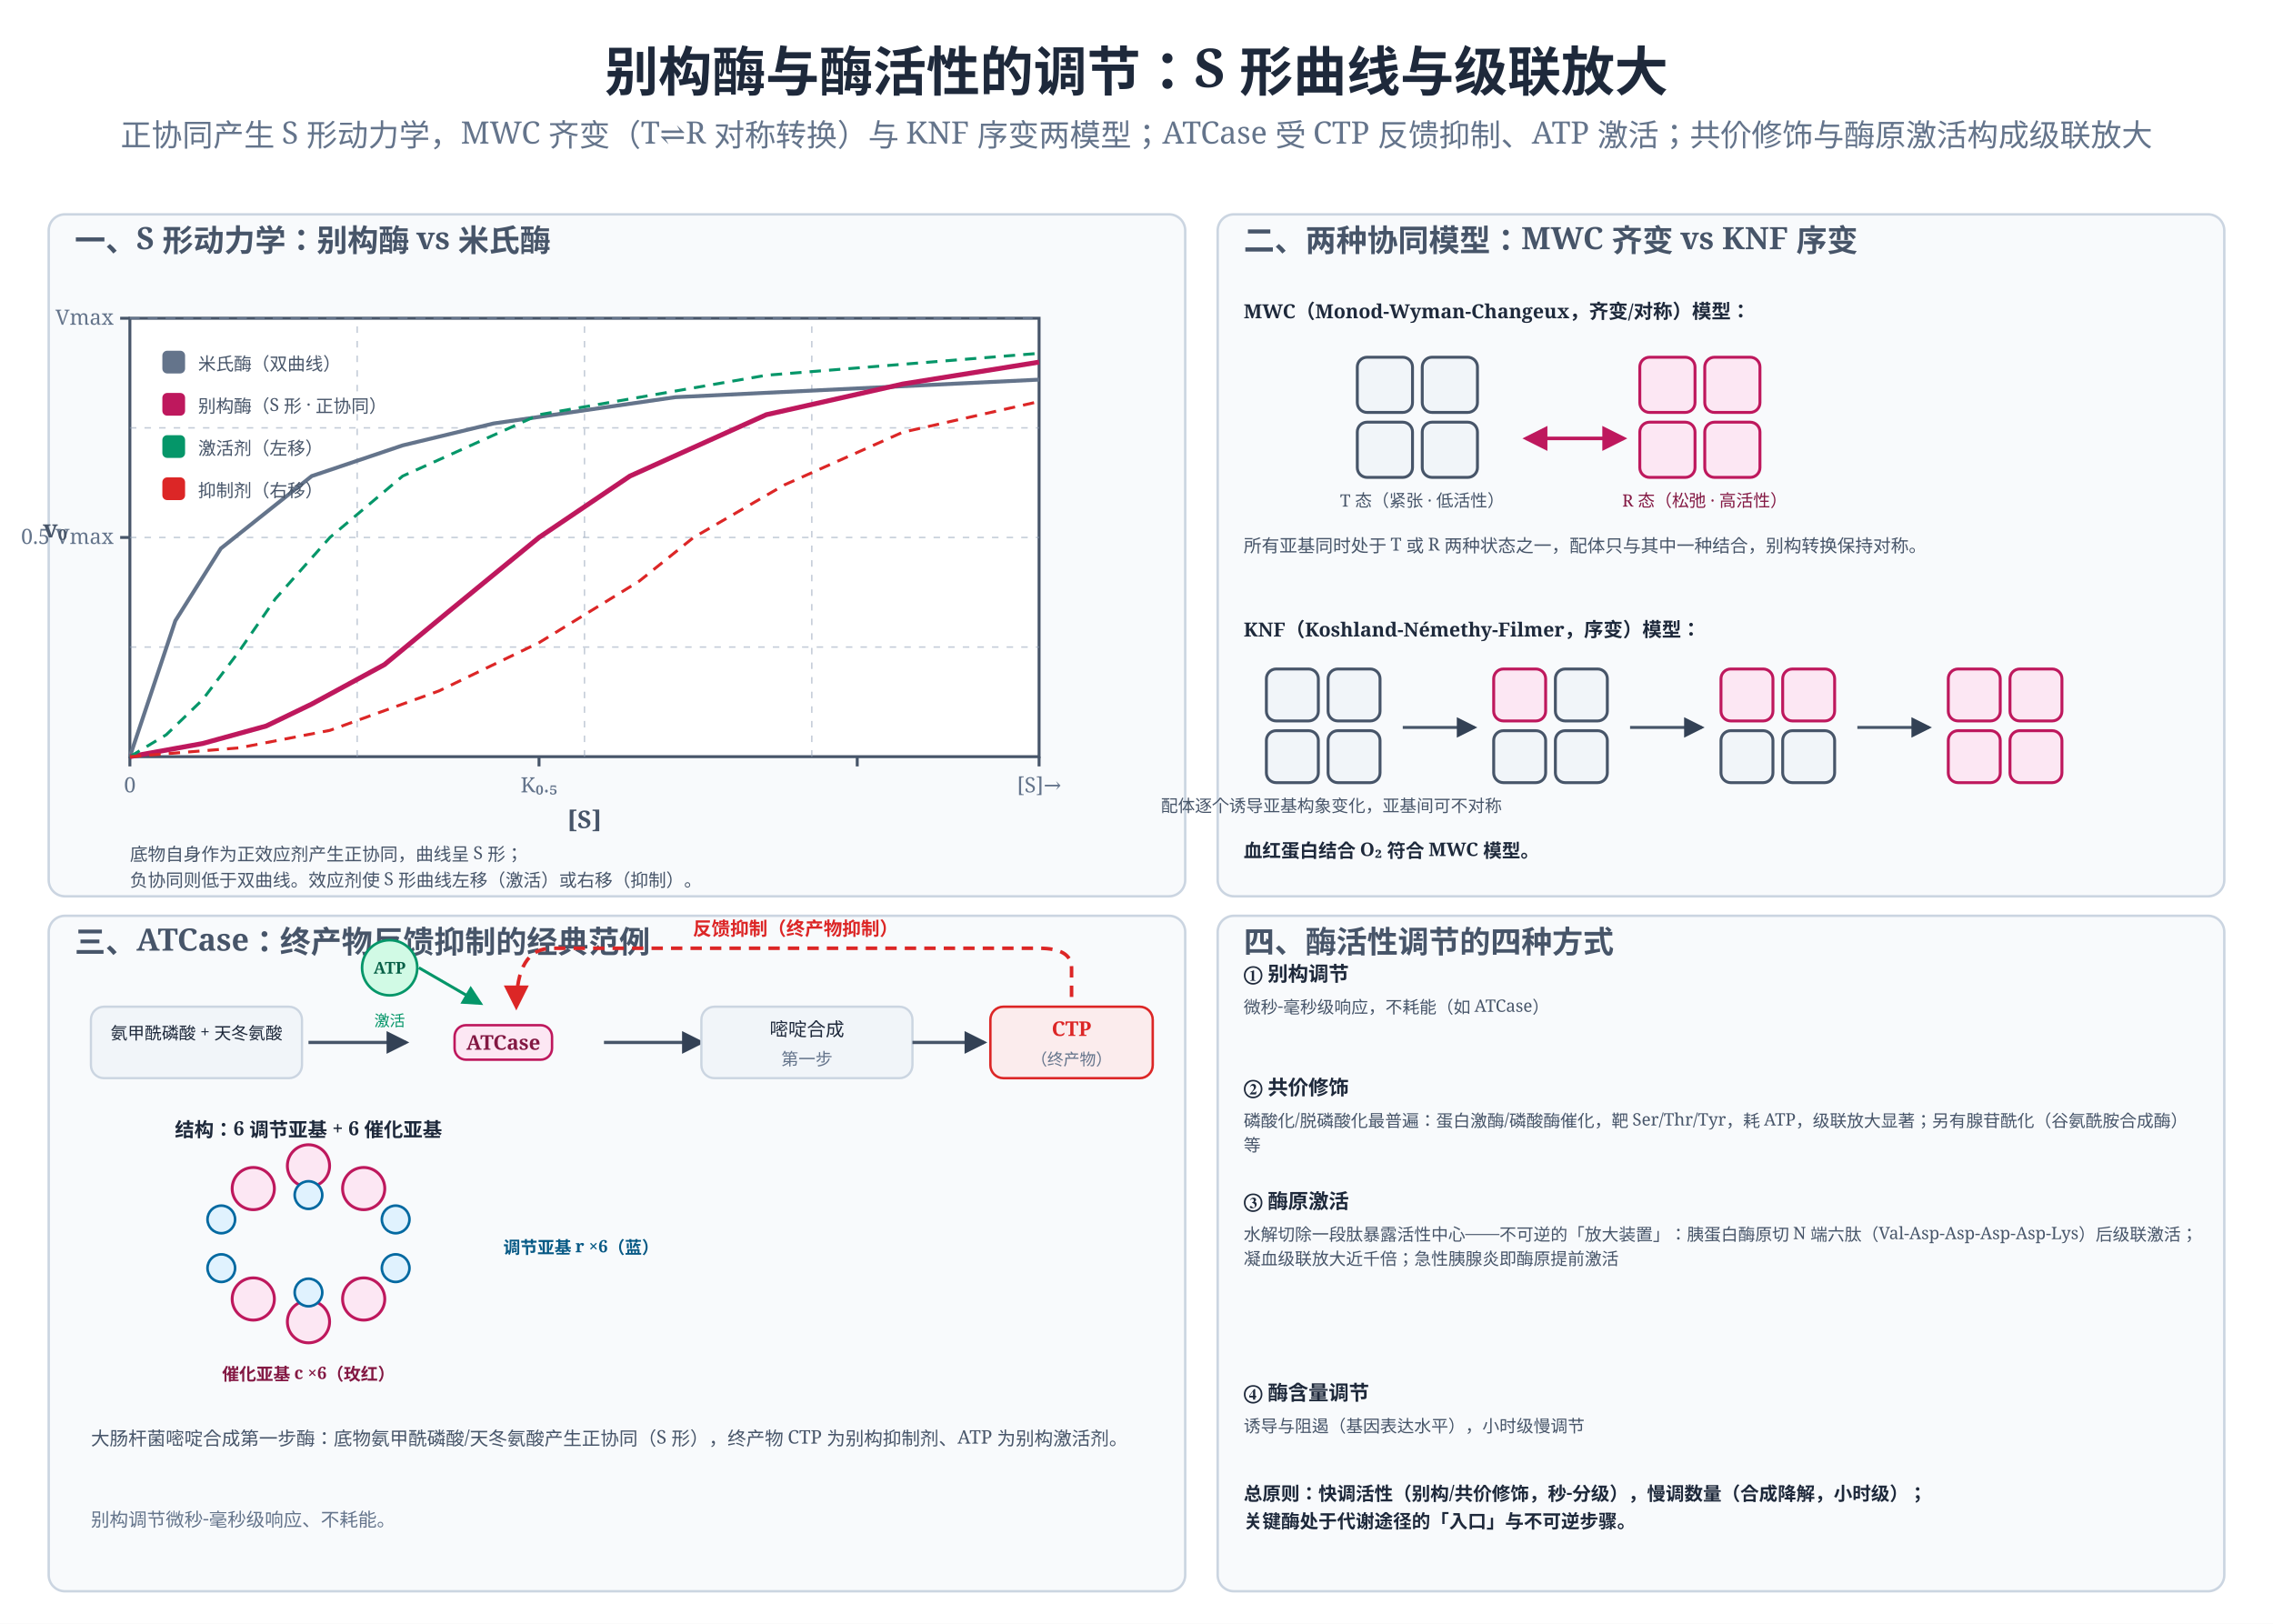
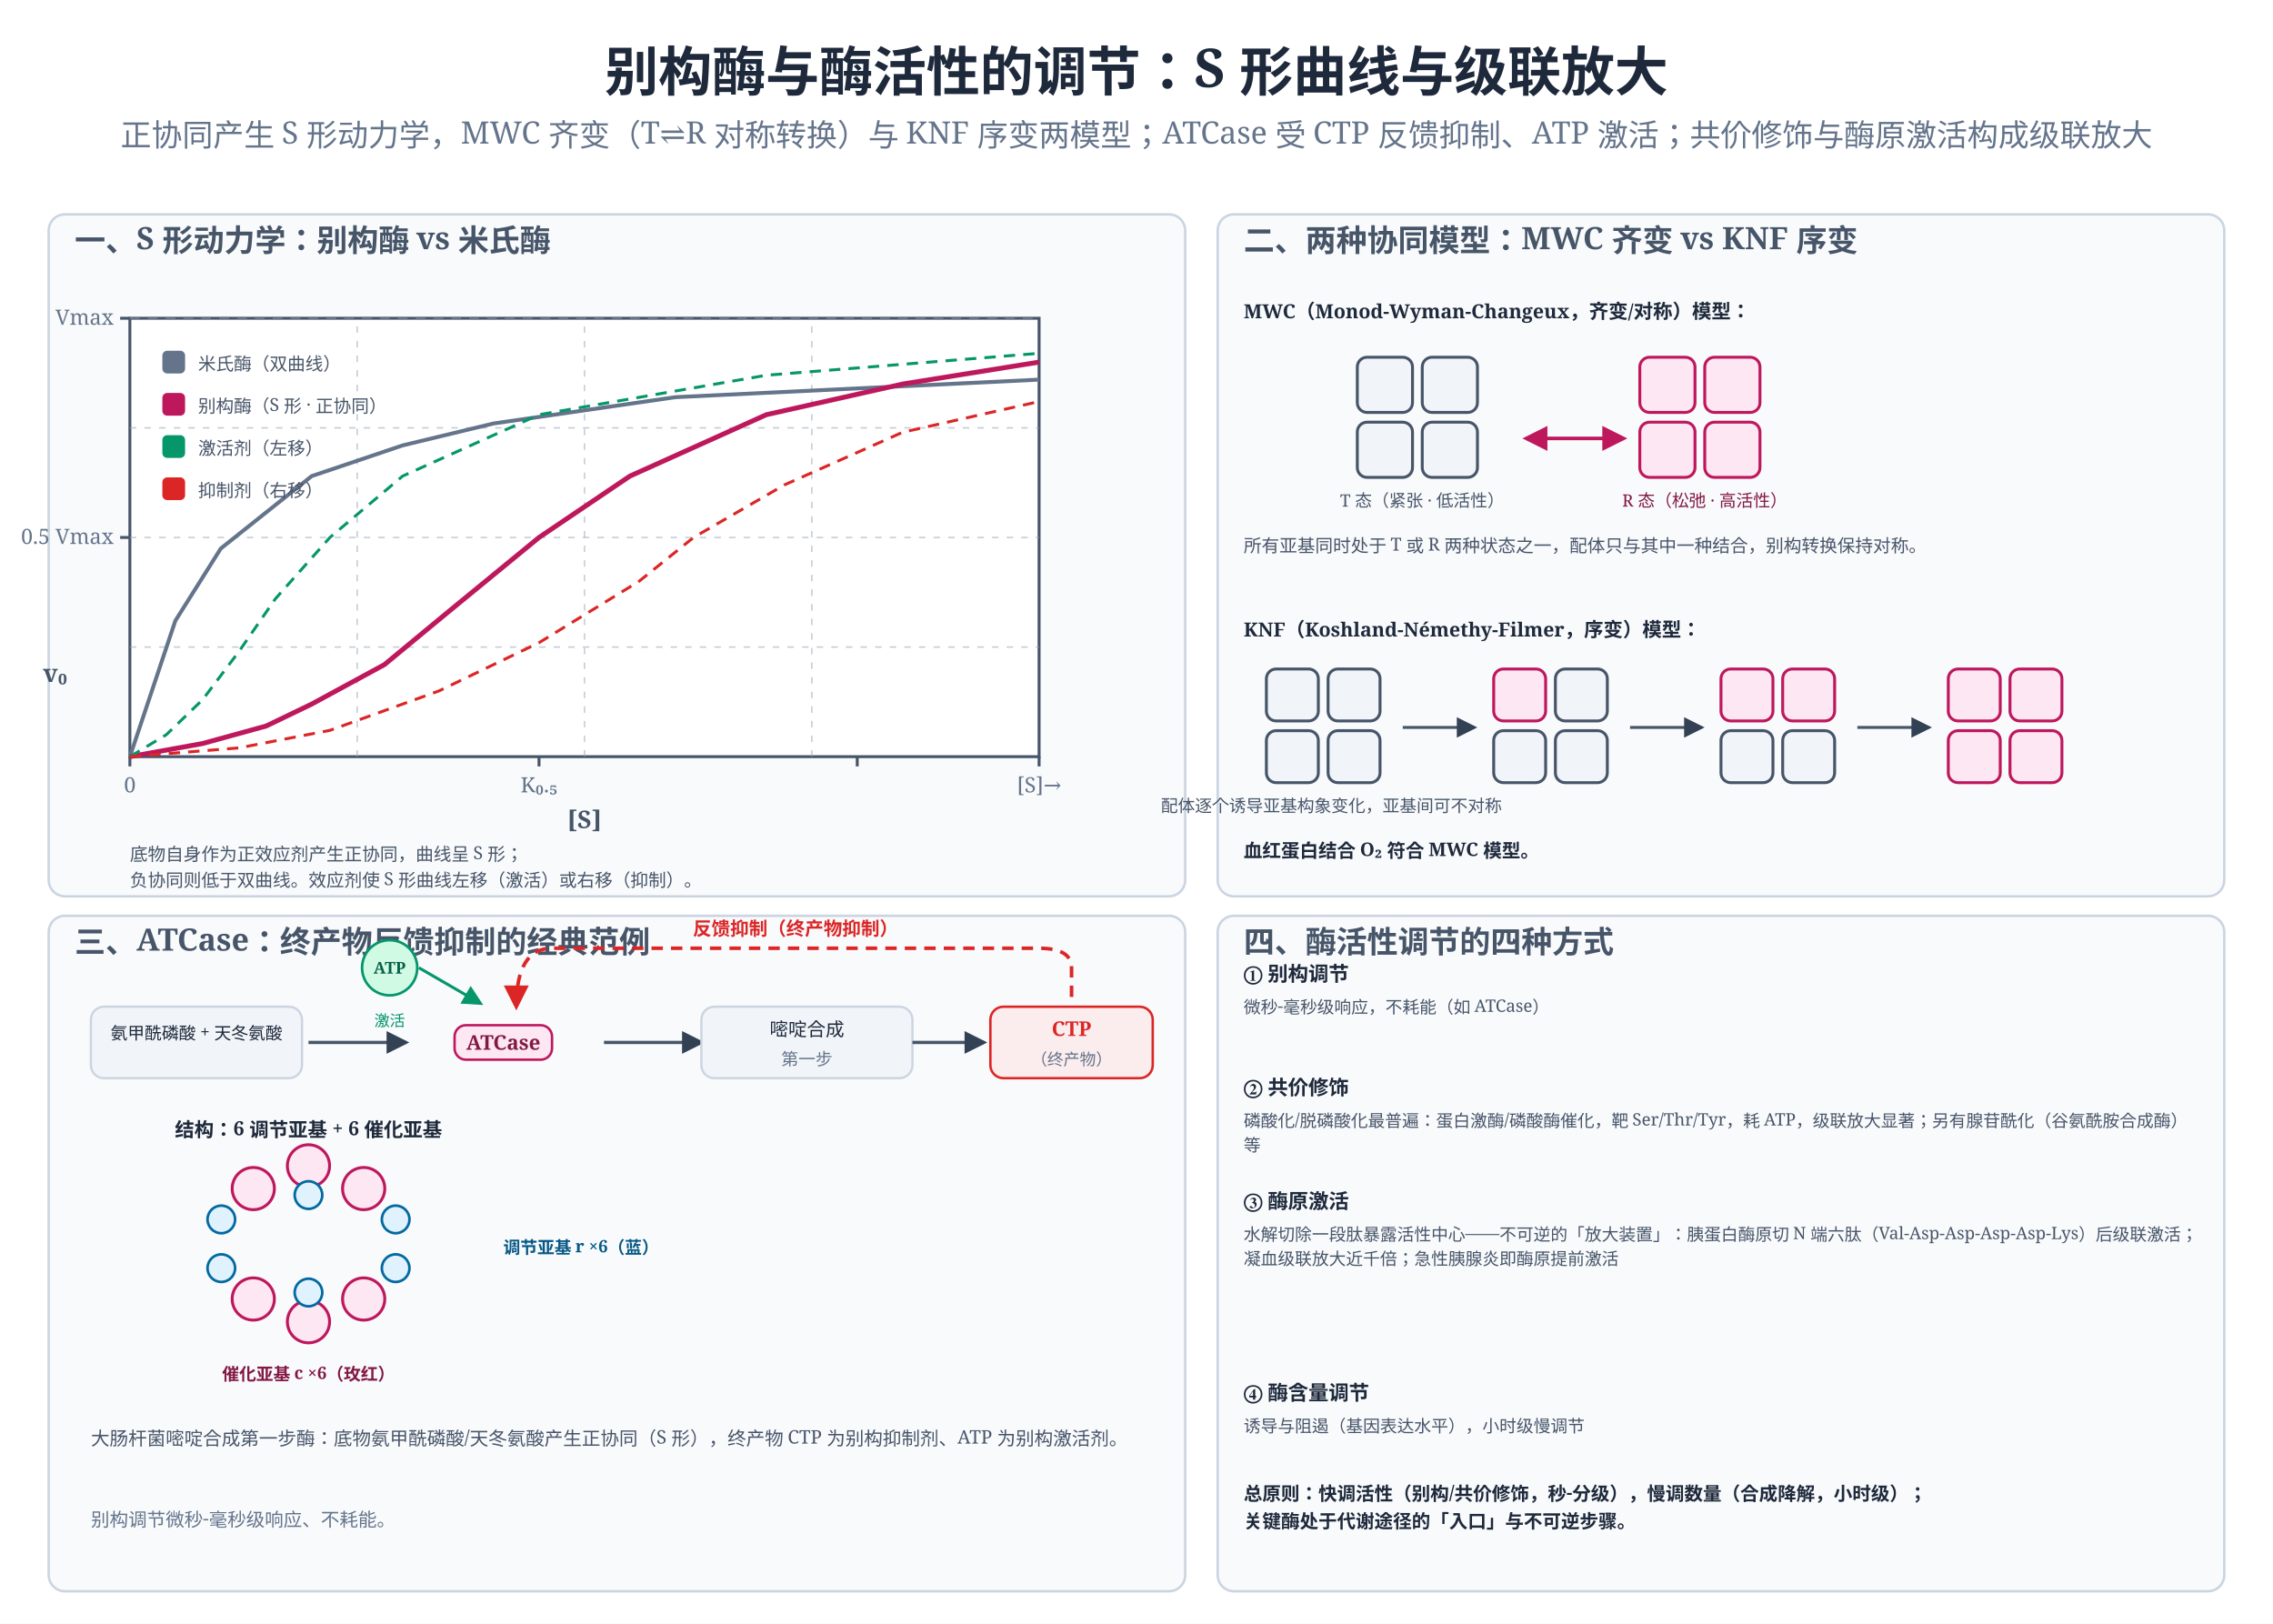
<svg xmlns="http://www.w3.org/2000/svg" width="1400" height="1000" viewBox="0 0 1400 1000" font-family="Noto Serif SC, LXGW WenKai, Songti SC, serif">
  <defs>
    <marker id="arr-ink" viewBox="0 0 10 10" refX="8.5" refY="5" markerWidth="7" markerHeight="7" orient="auto-start-reverse">
      <path d="M0,0 L10,5 L0,10 z" fill="#334155" />
    </marker>
    <marker id="arr-dna" viewBox="0 0 10 10" refX="8.5" refY="5" markerWidth="7" markerHeight="7" orient="auto-start-reverse">
      <path d="M0,0 L10,5 L0,10 z" fill="#0f766e" />
    </marker>
    <marker id="arr-rna" viewBox="0 0 10 10" refX="8.5" refY="5" markerWidth="7" markerHeight="7" orient="auto-start-reverse">
      <path d="M0,0 L10,5 L0,10 z" fill="#b45309" />
    </marker>
    <marker id="arr-pro" viewBox="0 0 10 10" refX="8.5" refY="5" markerWidth="7" markerHeight="7" orient="auto-start-reverse">
      <path d="M0,0 L10,5 L0,10 z" fill="#6d28d9" />
    </marker>
    <marker id="arr-enz" viewBox="0 0 10 10" refX="8.5" refY="5" markerWidth="7" markerHeight="7" orient="auto-start-reverse">
      <path d="M0,0 L10,5 L0,10 z" fill="#be185d" />
    </marker>
    <marker id="arr-acc" viewBox="0 0 10 10" refX="8.5" refY="5" markerWidth="7" markerHeight="7" orient="auto-start-reverse">
      <path d="M0,0 L10,5 L0,10 z" fill="#0369a1" />
    </marker>
    <marker id="arr-ok" viewBox="0 0 10 10" refX="8.5" refY="5" markerWidth="7" markerHeight="7" orient="auto-start-reverse">
      <path d="M0,0 L10,5 L0,10 z" fill="#059669" />
    </marker>
    <marker id="arr-warn" viewBox="0 0 10 10" refX="8.5" refY="5" markerWidth="7" markerHeight="7" orient="auto-start-reverse">
      <path d="M0,0 L10,5 L0,10 z" fill="#b45309" />
    </marker>
    <marker id="arr-bad" viewBox="0 0 10 10" refX="8.5" refY="5" markerWidth="7" markerHeight="7" orient="auto-start-reverse">
      <path d="M0,0 L10,5 L0,10 z" fill="#dc2626" />
    </marker>
    <marker id="arr-mute" viewBox="0 0 10 10" refX="8.5" refY="5" markerWidth="7" markerHeight="7" orient="auto-start-reverse">
      <path d="M0,0 L10,5 L0,10 z" fill="#94a3b8" />
    </marker>
  </defs>
  <rect x="0" y="0" width="1400" height="1000" fill="#ffffff" />
  <text x="700" y="56" text-anchor="middle" font-size="33" font-weight="700" fill="#1e293b">别构酶与酶活性的调节：S 形曲线与级联放大</text>
  <text x="700" y="90" text-anchor="middle" font-size="19" fill="#64748b">正协同产生 S 形动力学，MWC 齐变（T⇌R 对称转换）与 KNF 序变两模型；ATCase 受 CTP 反馈抑制、ATP 激活；共价修饰与酶原激活构成级联放大</text>
  <rect x="30" y="132" width="700" height="420" rx="10" fill="#f8fafc" stroke="#cbd5e1" stroke-width="1.5" />
  <text x="46" y="154.84" font-size="19" fill="#475569" font-weight="700">一、S 形动力学：别构酶 vs 米氏酶</text>
  <rect x="80" y="196" width="560" height="270" fill="#ffffff" stroke="#475569" stroke-width="1.8" />
  <line x1="80" y1="398.5" x2="640" y2="398.5" stroke="#94a3b8" stroke-width="0.9" stroke-dasharray="4 5" opacity="0.55" />
  <line x1="220" y1="466" x2="220" y2="196" stroke="#94a3b8" stroke-width="0.9" stroke-dasharray="4 5" opacity="0.55" />
  <line x1="80" y1="331" x2="640" y2="331" stroke="#94a3b8" stroke-width="0.9" stroke-dasharray="4 5" opacity="0.55" />
  <line x1="360" y1="466" x2="360" y2="196" stroke="#94a3b8" stroke-width="0.9" stroke-dasharray="4 5" opacity="0.55" />
  <line x1="80" y1="263.5" x2="640" y2="263.5" stroke="#94a3b8" stroke-width="0.9" stroke-dasharray="4 5" opacity="0.55" />
  <line x1="500" y1="466" x2="500" y2="196" stroke="#94a3b8" stroke-width="0.9" stroke-dasharray="4 5" opacity="0.55" />
  <line x1="80" y1="466" x2="80" y2="472" stroke="#475569" stroke-width="1.8" />
  <text x="80" y="488" font-size="13" fill="#64748b" text-anchor="middle">0</text>
  <line x1="332" y1="466" x2="332" y2="472" stroke="#475569" stroke-width="1.8" />
  <text x="332" y="488" font-size="13" fill="#64748b" text-anchor="middle">K₀.₅</text>
  <line x1="528" y1="466" x2="528" y2="472" stroke="#475569" stroke-width="1.8" />
  <line x1="640" y1="466" x2="640" y2="472" stroke="#475569" stroke-width="1.8" />
  <text x="640" y="488" font-size="13" fill="#64748b" text-anchor="middle">[S]→</text>
  <line x1="74" y1="196" x2="80" y2="196" stroke="#475569" stroke-width="1.8" />
  <text x="70" y="200" font-size="13" fill="#64748b" text-anchor="end">Vmax</text>
  <line x1="74" y1="331" x2="80" y2="331" stroke="#475569" stroke-width="1.8" />
  <text x="70" y="335" font-size="13" fill="#64748b" text-anchor="end">0.5 Vmax</text>
  <text x="360" y="510" font-size="15" fill="#475569" text-anchor="middle" font-weight="600">[S]</text>
-   <text x="34" y="331" font-size="15" fill="#475569" text-anchor="middle" font-weight="600">v₀</text>
+   <text x="34" y="420" font-size="15" fill="#475569" text-anchor="middle" font-weight="600">v₀</text>
  <line x1="80" y1="196" x2="640" y2="196" stroke="#64748b" stroke-width="1.2" stroke-dasharray="6 5" />
  <path d="M80.0,466.0 L108.0,382.3 L136.0,337.8 L192.0,293.2 L248.0,274.3 L304.0,260.8 L416.0,244.6 L640.0,233.8" fill="none" stroke="#64748b" stroke-width="2.4" />
  <path d="M80.0,466.0 L124.8,457.9 L164.0,447.1 L192.0,433.6 L236.8,409.3 L276.0,376.9 L332.0,331.0 L388.0,293.2 L472.0,255.4 L556.0,236.5 L640.0,223.0" fill="none" stroke="#be185d" stroke-width="3" />
  <path d="M80.0,466.0 L102.4,452.5 L124.8,430.9 L147.2,401.2 L169.6,368.8 L203.2,331.0 L248.0,293.2 L332.0,255.4 L472.0,231.1 L640.0,217.6" fill="none" stroke="#059669" stroke-width="1.8" stroke-dasharray="7 5" />
  <path d="M80.0,466.0 L147.2,460.6 L203.2,449.8 L270.4,425.5 L332.0,395.8 L393.6,358.0 L427.2,331.0 L483.2,298.6 L556.0,266.2 L640.0,247.3" fill="none" stroke="#dc2626" stroke-width="1.8" stroke-dasharray="7 5" />
  <rect x="100" y="216" width="14" height="14" rx="3" fill="#64748b" />
  <text x="122" y="228" font-size="11" fill="#475569">米氏酶（双曲线）</text>
  <rect x="100" y="242" width="14" height="14" rx="3" fill="#be185d" />
  <text x="122" y="254" font-size="11" fill="#475569">别构酶（S 形 · 正协同）</text>
  <rect x="100" y="268" width="14" height="14" rx="3" fill="#059669" />
  <text x="122" y="280" font-size="11" fill="#475569">激活剂（左移）</text>
  <rect x="100" y="294" width="14" height="14" rx="3" fill="#dc2626" />
  <text x="122" y="306" font-size="11" fill="#475569">抑制剂（右移）</text>
  <text x="80" y="530" font-size="11" fill="#475569">底物自身作为正效应剂产生正协同，曲线呈 S 形；</text>
  <text x="80" y="546" font-size="11" fill="#475569">负协同则低于双曲线。效应剂使 S 形曲线左移（激活）或右移（抑制）。</text>
  <rect x="750" y="132" width="620" height="420" rx="10" fill="#f8fafc" stroke="#cbd5e1" stroke-width="1.5" />
  <text x="766" y="154.84" font-size="19" fill="#475569" font-weight="700">二、两种协同模型：MWC 齐变 vs KNF 序变</text>
  <text x="766" y="196" font-size="12" fill="#1e293b" font-weight="700">MWC（Monod-Wyman-Changeux，齐变/对称）模型：</text>
  <rect x="836" y="220" width="34" height="34" rx="6" fill="#f1f5f9" stroke="#475569" stroke-width="1.8" />
  <rect x="836" y="260" width="34" height="34" rx="6" fill="#f1f5f9" stroke="#475569" stroke-width="1.8" />
  <rect x="876" y="220" width="34" height="34" rx="6" fill="#f1f5f9" stroke="#475569" stroke-width="1.8" />
  <rect x="876" y="260" width="34" height="34" rx="6" fill="#f1f5f9" stroke="#475569" stroke-width="1.8" />
  <text x="876" y="312" font-size="10.5" fill="#475569" text-anchor="middle">T 态（紧张 · 低活性）</text>
  <line x1="940" y1="270" x2="1000" y2="270" stroke="#be185d" stroke-width="2.2" marker-end="url(#arr-enz)" marker-start="url(#arr-enz)" />
  <rect x="1010" y="220" width="34" height="34" rx="6" fill="#fce7f3" stroke="#be185d" stroke-width="1.8" />
  <rect x="1010" y="260" width="34" height="34" rx="6" fill="#fce7f3" stroke="#be185d" stroke-width="1.8" />
  <rect x="1050" y="220" width="34" height="34" rx="6" fill="#fce7f3" stroke="#be185d" stroke-width="1.8" />
  <rect x="1050" y="260" width="34" height="34" rx="6" fill="#fce7f3" stroke="#be185d" stroke-width="1.8" />
  <text x="1050" y="312" font-size="10.5" fill="#831843" text-anchor="middle">R 态（松弛 · 高活性）</text>
  <text x="766" y="340" font-size="11" fill="#475569">所有亚基同时处于 T 或 R 两种状态之一，配体只与其中一种结合，别构转换保持对称。</text>
  <text x="766" y="392" font-size="12" fill="#1e293b" font-weight="700">KNF（Koshland-Némethy-Filmer，序变）模型：</text>
  <rect x="780" y="412" width="32" height="32" rx="6" fill="#f1f5f9" stroke="#475569" stroke-width="1.8" />
  <rect x="818" y="412" width="32" height="32" rx="6" fill="#f1f5f9" stroke="#475569" stroke-width="1.8" />
  <rect x="780" y="450" width="32" height="32" rx="6" fill="#f1f5f9" stroke="#475569" stroke-width="1.8" />
  <rect x="818" y="450" width="32" height="32" rx="6" fill="#f1f5f9" stroke="#475569" stroke-width="1.8" />
  <line x1="864" y1="448" x2="908" y2="448" stroke="#475569" stroke-width="1.8" marker-end="url(#arr-ink)" />
  <rect x="920" y="412" width="32" height="32" rx="6" fill="#fce7f3" stroke="#be185d" stroke-width="1.8" />
  <rect x="958" y="412" width="32" height="32" rx="6" fill="#f1f5f9" stroke="#475569" stroke-width="1.8" />
  <rect x="920" y="450" width="32" height="32" rx="6" fill="#f1f5f9" stroke="#475569" stroke-width="1.8" />
  <rect x="958" y="450" width="32" height="32" rx="6" fill="#f1f5f9" stroke="#475569" stroke-width="1.8" />
  <line x1="1004" y1="448" x2="1048" y2="448" stroke="#475569" stroke-width="1.8" marker-end="url(#arr-ink)" />
  <rect x="1060" y="412" width="32" height="32" rx="6" fill="#fce7f3" stroke="#be185d" stroke-width="1.8" />
  <rect x="1098" y="412" width="32" height="32" rx="6" fill="#fce7f3" stroke="#be185d" stroke-width="1.8" />
  <rect x="1060" y="450" width="32" height="32" rx="6" fill="#f1f5f9" stroke="#475569" stroke-width="1.8" />
  <rect x="1098" y="450" width="32" height="32" rx="6" fill="#f1f5f9" stroke="#475569" stroke-width="1.8" />
  <line x1="1144" y1="448" x2="1188" y2="448" stroke="#475569" stroke-width="1.8" marker-end="url(#arr-ink)" />
  <rect x="1200" y="412" width="32" height="32" rx="6" fill="#fce7f3" stroke="#be185d" stroke-width="1.8" />
  <rect x="1238" y="412" width="32" height="32" rx="6" fill="#fce7f3" stroke="#be185d" stroke-width="1.8" />
  <rect x="1200" y="450" width="32" height="32" rx="6" fill="#fce7f3" stroke="#be185d" stroke-width="1.8" />
  <rect x="1238" y="450" width="32" height="32" rx="6" fill="#fce7f3" stroke="#be185d" stroke-width="1.8" />
  <text x="820" y="500" font-size="10.5" fill="#475569" text-anchor="middle">配体逐个诱导亚基构象变化，亚基间可不对称</text>
  <text x="766" y="528" font-size="11.5" fill="#1e293b" font-weight="700">血红蛋白结合 O₂ 符合 MWC 模型。</text>
  <rect x="30" y="564" width="700" height="416" rx="10" fill="#f8fafc" stroke="#cbd5e1" stroke-width="1.5" />
  <text x="46" y="586.84" font-size="19" fill="#475569" font-weight="700">三、ATCase：终产物反馈抑制的经典范例</text>
  <rect x="56" y="620" width="130" height="44" rx="8" fill="#f1f5f9" stroke="#cbd5e1" stroke-width="1.4" />
  <text x="121" y="640" font-size="10.5" fill="#1e293b" text-anchor="middle">氨甲酰磷酸 + 天冬氨酸</text>
  <line x1="190" y1="642" x2="250" y2="642" stroke="#475569" stroke-width="2" marker-end="url(#arr-ink)" />
  <rect x="279.984" y="631.375" width="60.032" height="21.25" rx="7" fill="#fce7f3" stroke="#be185d" stroke-width="1.5" />
  <text x="310" y="646.5" font-size="12.5" fill="#831843" text-anchor="middle" font-weight="700">ATCase</text>
  <line x1="372" y1="642" x2="432" y2="642" stroke="#475569" stroke-width="2" marker-end="url(#arr-ink)" />
  <rect x="432" y="620" width="130" height="44" rx="8" fill="#f1f5f9" stroke="#cbd5e1" stroke-width="1.4" />
  <text x="497" y="638" font-size="11.5" fill="#1e293b" text-anchor="middle">嘧啶合成</text>
  <text x="497" y="656" font-size="10.5" fill="#64748b" text-anchor="middle">第一步</text>
  <rect x="610" y="620" width="100" height="44" rx="8" fill="#fee2e2" fill-opacity="0.6" stroke="#dc2626" stroke-width="1.5" />
  <text x="660" y="638" font-size="12.5" fill="#dc2626" text-anchor="middle" font-weight="700">CTP</text>
  <text x="660" y="656" font-size="10" fill="#64748b" text-anchor="middle">（终产物）</text>
  <line x1="562" y1="642" x2="606" y2="642" stroke="#475569" stroke-width="2" marker-end="url(#arr-ink)" />
  <path d="M660,614 L660,596 Q660,584 640,584 L340,584 Q318,584 318,620" fill="none" stroke="#dc2626" stroke-width="2.2" stroke-dasharray="7 5" marker-end="url(#arr-bad)" />
  <text x="490" y="576" font-size="11.5" fill="#dc2626" text-anchor="middle" font-weight="700">反馈抑制（终产物抑制）</text>
  <circle cx="240" cy="596" r="17" fill="#d1fae5" stroke="#059669" stroke-width="1.6" />
  <text x="240" y="599.6" font-size="10" fill="#065f46" text-anchor="middle" font-weight="700">ATP</text>
  <line x1="258" y1="596" x2="296" y2="618" stroke="#059669" stroke-width="1.8" marker-end="url(#arr-ok)" />
  <text x="240" y="632" font-size="9.5" fill="#059669" text-anchor="middle">激活</text>
  <text x="190" y="700" font-size="12" fill="#1e293b" text-anchor="middle" font-weight="700">结构：6 调节亚基 + 6 催化亚基</text>
  <circle cx="156" cy="732" r="13" fill="#fce7f3" stroke="#be185d" stroke-width="1.8" />
  <circle cx="190" cy="718" r="13" fill="#fce7f3" stroke="#be185d" stroke-width="1.8" />
  <circle cx="224" cy="732" r="13" fill="#fce7f3" stroke="#be185d" stroke-width="1.8" />
  <circle cx="156" cy="800" r="13" fill="#fce7f3" stroke="#be185d" stroke-width="1.8" />
  <circle cx="190" cy="814" r="13" fill="#fce7f3" stroke="#be185d" stroke-width="1.8" />
  <circle cx="224" cy="800" r="13" fill="#fce7f3" stroke="#be185d" stroke-width="1.8" />
  <circle cx="243.694" cy="781" r="8.5" fill="#e0f2fe" stroke="#0369a1" stroke-width="1.6" />
  <circle cx="190" cy="796" r="8.5" fill="#e0f2fe" stroke="#0369a1" stroke-width="1.6" />
  <circle cx="136.306" cy="781" r="8.5" fill="#e0f2fe" stroke="#0369a1" stroke-width="1.6" />
  <circle cx="136.306" cy="751" r="8.5" fill="#e0f2fe" stroke="#0369a1" stroke-width="1.6" />
  <circle cx="190" cy="736" r="8.5" fill="#e0f2fe" stroke="#0369a1" stroke-width="1.6" />
  <circle cx="243.694" cy="751" r="8.5" fill="#e0f2fe" stroke="#0369a1" stroke-width="1.6" />
  <text x="190" y="850" font-size="10.5" fill="#831843" text-anchor="middle" font-weight="700">催化亚基 c ×6（玫红）</text>
  <text x="310" y="772" font-size="10.5" fill="#075985" font-weight="700">调节亚基 r ×6（蓝）</text>
  <text x="56" y="890" font-size="11.5" fill="#475569">大肠杆菌嘧啶合成第一步酶：底物氨甲酰磷酸/天冬氨酸产生正协同（S 形），终产物 CTP 为别构抑制剂、ATP 为别构激活剂。</text>
  <text x="56" y="940" font-size="11.5" fill="#64748b">别构调节微秒-毫秒级响应、不耗能。</text>
  <rect x="750" y="564" width="620" height="416" rx="10" fill="#f8fafc" stroke="#cbd5e1" stroke-width="1.5" />
  <text x="766" y="586.84" font-size="19" fill="#475569" font-weight="700">四、酶活性调节的四种方式</text>
  <text x="766" y="604" font-size="12.5" fill="#1e293b" font-weight="700">① 别构调节</text>
  <text x="766" y="624" font-size="10.5" fill="#475569">微秒-毫秒级响应，不耗能（如 ATCase）</text>
  <text x="766" y="674" font-size="12.5" fill="#1e293b" font-weight="700">② 共价修饰</text>
  <text x="766" y="694" font-size="10.5" fill="#475569">磷酸化/脱磷酸化最普遍：蛋白激酶/磷酸酶催化，靶 Ser/Thr/Tyr，耗 ATP，级联放大显著；另有腺苷酰化（谷氨酰胺合成酶）</text>
  <text x="766" y="709" font-size="10.5" fill="#475569">等</text>
  <text x="766" y="744" font-size="12.5" fill="#1e293b" font-weight="700">③ 酶原激活</text>
  <text x="766" y="764" font-size="10.5" fill="#475569">水解切除一段肽暴露活性中心——不可逆的「放大装置」：胰蛋白酶原切 N 端六肽（Val-Asp-Asp-Asp-Asp-Lys）后级联激活；</text>
  <text x="766" y="779" font-size="10.5" fill="#475569">凝血级联放大近千倍；急性胰腺炎即酶原提前激活</text>
  <text x="766" y="862" font-size="12.5" fill="#1e293b" font-weight="700">④ 酶含量调节</text>
  <text x="766" y="882" font-size="10.5" fill="#475569">诱导与阻遏（基因表达水平），小时级慢调节</text>
  <text x="766" y="924" font-size="11.5" fill="#1e293b" font-weight="700">总原则：快调活性（别构/共价修饰，秒-分级），慢调数量（合成降解，小时级）；</text>
  <text x="766" y="941" font-size="11.5" fill="#1e293b" font-weight="700">关键酶处于代谢途径的「入口」与不可逆步骤。</text>
</svg>
